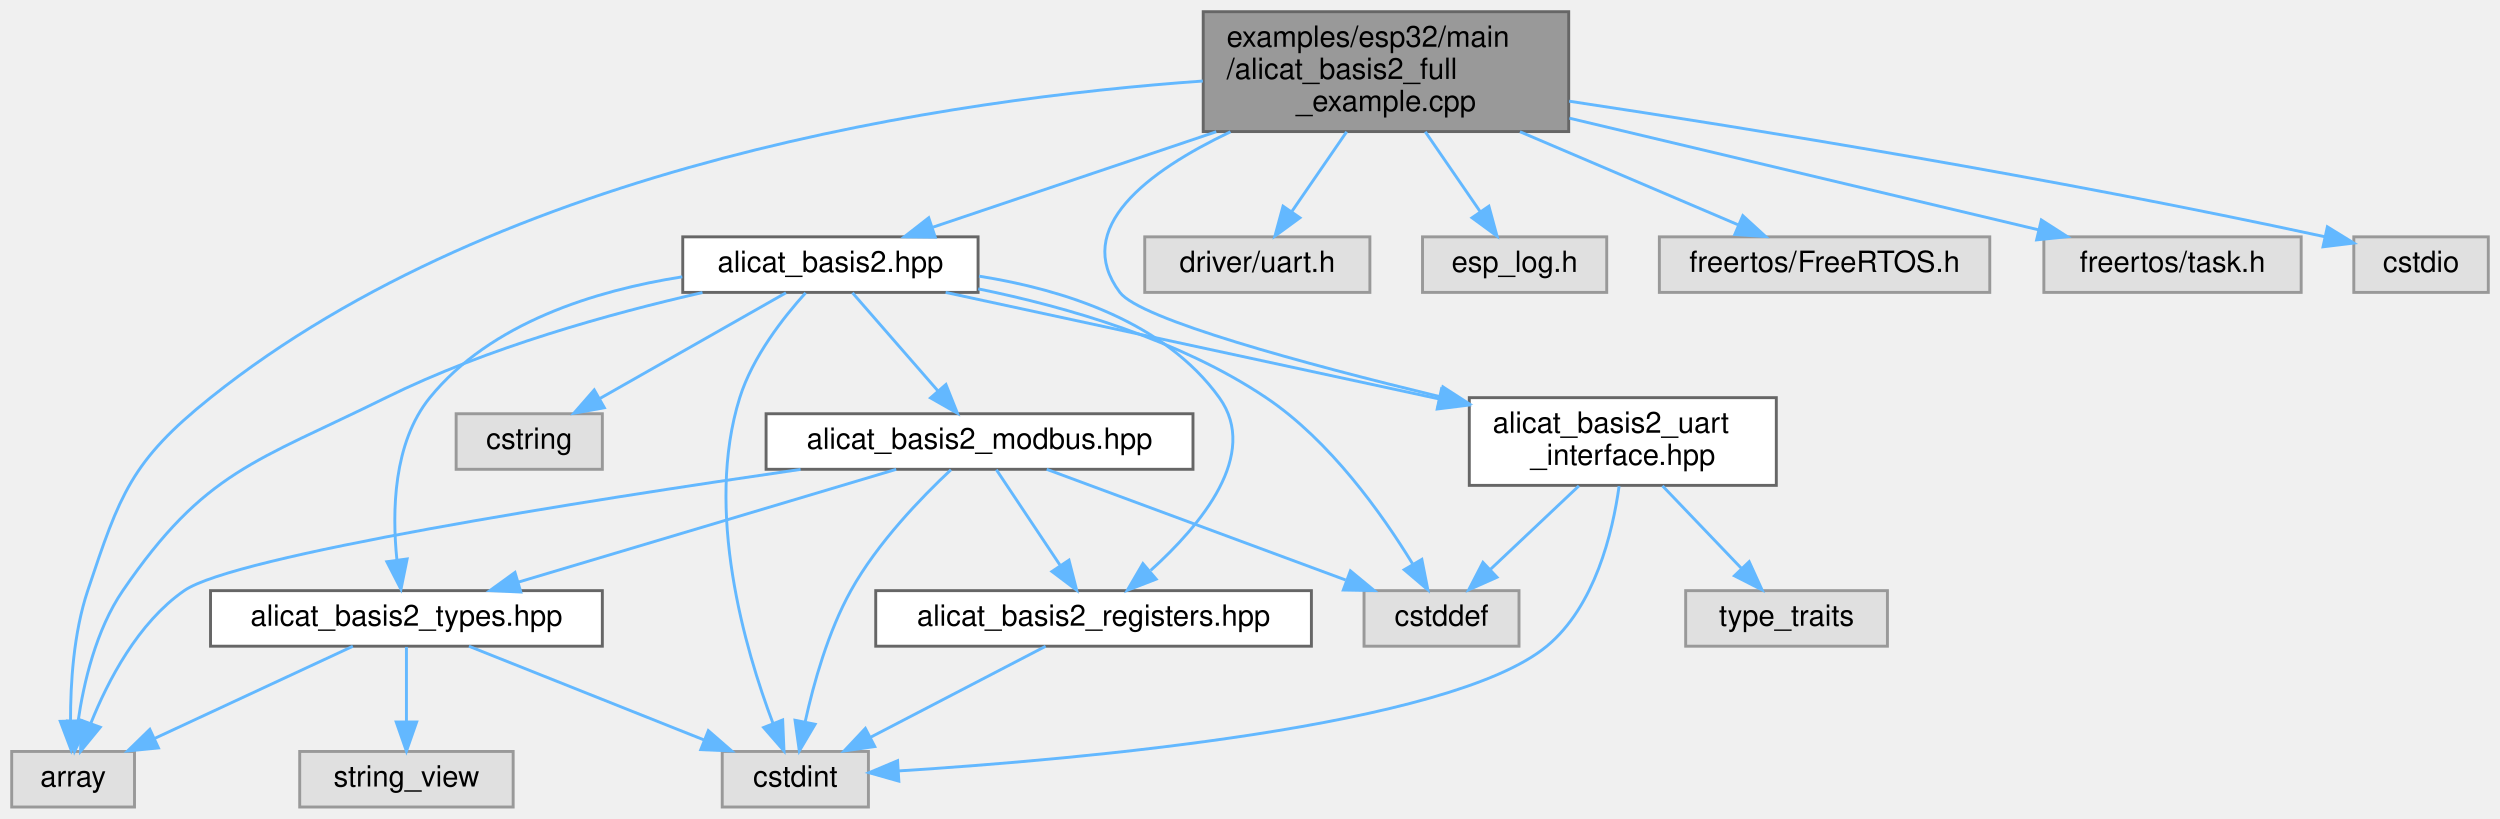
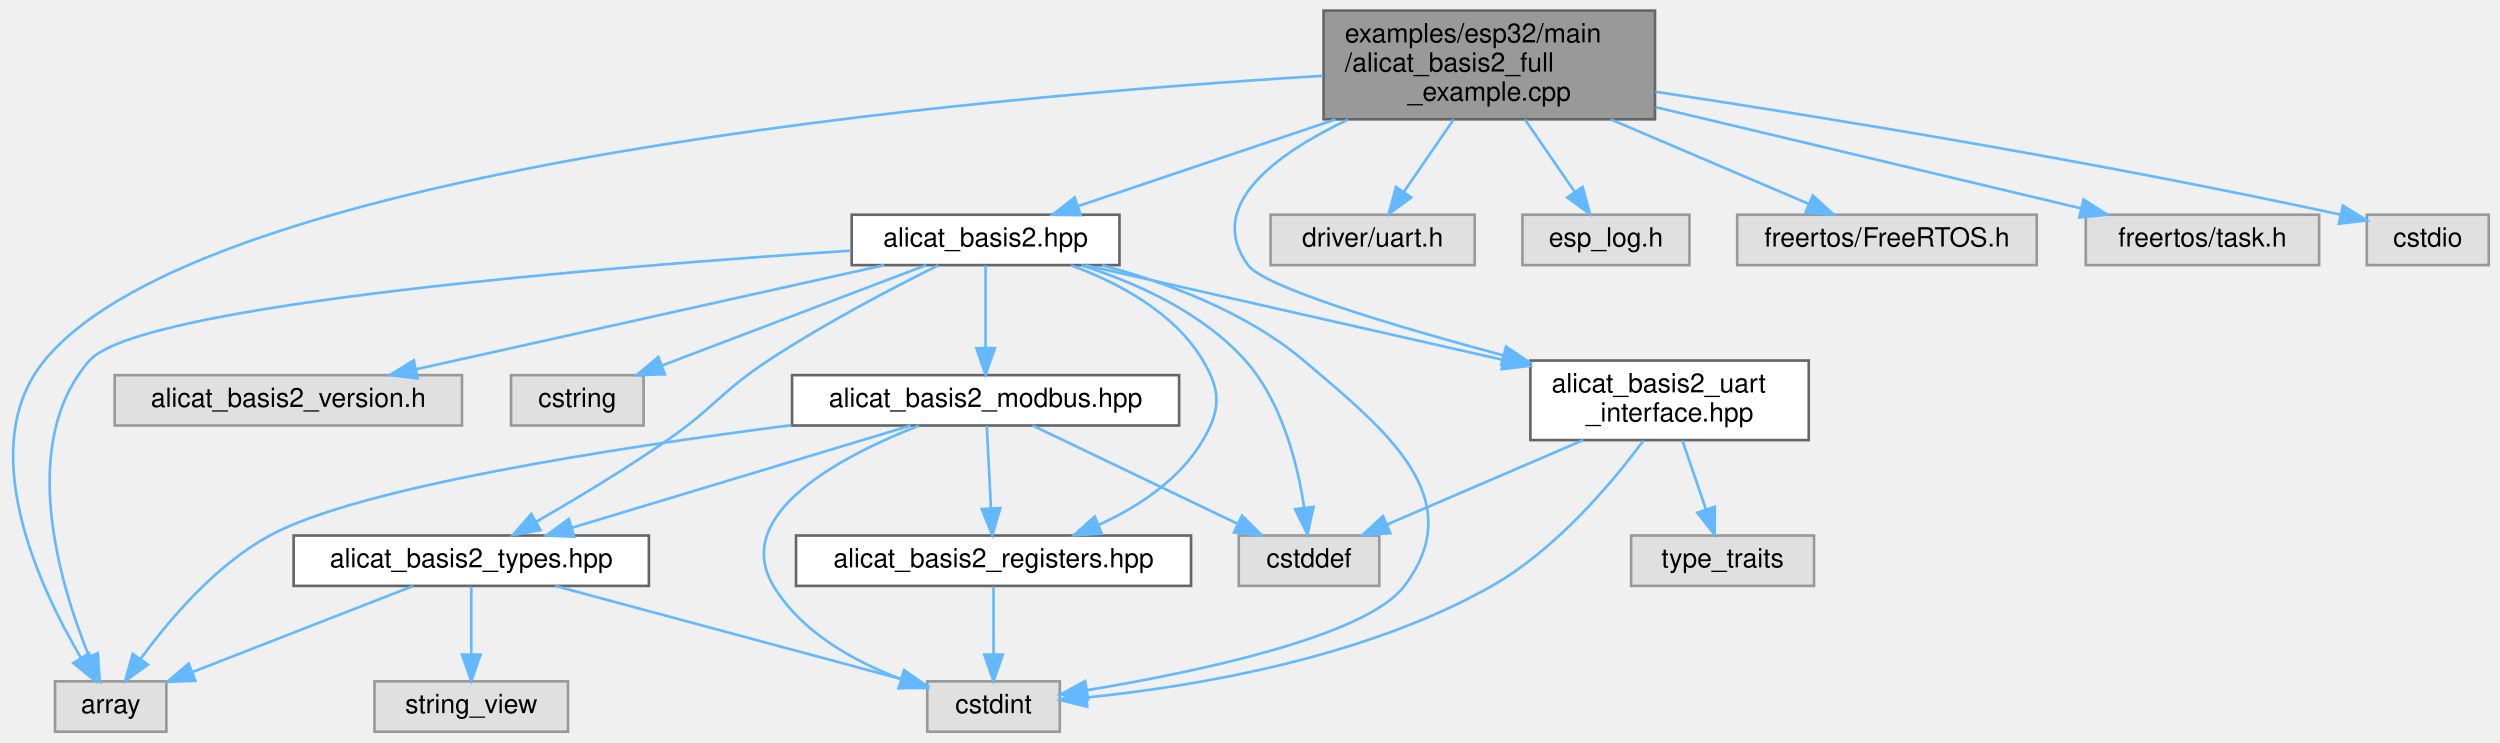
- <svg xmlns="http://www.w3.org/2000/svg" xmlns:xlink="http://www.w3.org/1999/xlink" width="855pt" height="280pt" viewBox="0.00 0.00 855.00 280.00">
+ <svg xmlns="http://www.w3.org/2000/svg" xmlns:xlink="http://www.w3.org/1999/xlink" width="943pt" height="280pt" viewBox="0.00 0.00 942.52 280.00">
  <g id="graph0" class="graph" transform="scale(1 1) rotate(0) translate(4 276)">
    <g id="Node000001" class="node">
      <g id="a_Node000001">
        <a xlink:title=" ">
-           <polygon fill="#999999" stroke="#666666" points="532.5,-272 407.5,-272 407.5,-231 532.5,-231 532.5,-272" />
-           <text text-anchor="start" x="415.5" y="-260" font-family="Helvetica,sans-Serif" font-size="10.00">examples/esp32/main</text>
-           <text text-anchor="start" x="415.5" y="-249" font-family="Helvetica,sans-Serif" font-size="10.00">/alicat_basis2_full</text>
-           <text text-anchor="middle" x="470" y="-238" font-family="Helvetica,sans-Serif" font-size="10.00">_example.cpp</text>
+           <polygon fill="#999999" stroke="#666666" points="620.02,-272 495.02,-272 495.02,-231 620.02,-231 620.02,-272" />
+           <text text-anchor="start" x="503.02" y="-260" font-family="Helvetica,sans-Serif" font-size="10.00">examples/esp32/main</text>
+           <text text-anchor="start" x="503.02" y="-249" font-family="Helvetica,sans-Serif" font-size="10.00">/alicat_basis2_full</text>
+           <text text-anchor="middle" x="557.52" y="-238" font-family="Helvetica,sans-Serif" font-size="10.00">_example.cpp</text>
        </a>
      </g>
    </g>
    <g id="Node000002" class="node">
      <g id="a_Node000002">
        <a xlink:href="alicat__basis2_8hpp.html" target="_top" xlink:title="Hardware-agnostic driver for Alicat BASIS-2 mass-flow meters and controllers (B-Series / BC-Series).">
-           <polygon fill="white" stroke="#666666" points="330.5,-195 229.5,-195 229.5,-176 330.5,-176 330.5,-195" />
-           <text text-anchor="middle" x="280" y="-183" font-family="Helvetica,sans-Serif" font-size="10.00">alicat_basis2.hpp</text>
+           <polygon fill="white" stroke="#666666" points="418.02,-195 317.02,-195 317.02,-176 418.02,-176 418.02,-195" />
+           <text text-anchor="middle" x="367.52" y="-183" font-family="Helvetica,sans-Serif" font-size="10.00">alicat_basis2.hpp</text>
        </a>
      </g>
    </g>
    <g id="edge1_Node000001_Node000002" class="edge">
      <g id="a_edge1_Node000001_Node000002">
        <a xlink:title=" ">
-           <path fill="none" stroke="#63b8ff" d="M411.96,-230.95C380.32,-220.29 342.19,-207.45 315.08,-198.31" />
-           <polygon fill="#63b8ff" stroke="#63b8ff" points="315.85,-194.88 305.26,-195.01 313.62,-201.52 315.85,-194.88" />
+           <path fill="none" stroke="#63b8ff" d="M499.48,-230.95C467.84,-220.29 429.72,-207.45 402.6,-198.31" />
+           <polygon fill="#63b8ff" stroke="#63b8ff" points="403.38,-194.88 392.78,-195.01 401.14,-201.52 403.38,-194.88" />
        </a>
      </g>
    </g>
    <g id="Node000004" class="node">
      <g id="a_Node000004">
        <a xlink:title=" ">
-           <polygon fill="#e0e0e0" stroke="#999999" points="42,-19 0,-19 0,0 42,0 42,-19" />
-           <text text-anchor="middle" x="21" y="-7" font-family="Helvetica,sans-Serif" font-size="10.00">array</text>
-         </a>
-       </g>
-     </g>
-     <g id="edge27_Node000001_Node000004" class="edge">
-       <g id="a_edge27_Node000001_Node000004">
-         <a xlink:title=" ">
-           <path fill="none" stroke="#63b8ff" d="M407.36,-248.29C321.92,-242.21 168.05,-220.02 68,-140 40.85,-118.28 37.02,-106.97 26,-74 21.17,-59.56 20.09,-42.29 20.12,-29.4" />
-           <polygon fill="#63b8ff" stroke="#63b8ff" points="23.62,-29.48 20.37,-19.39 16.62,-29.3 23.62,-29.48" />
+           <polygon fill="#e0e0e0" stroke="#999999" points="58.52,-19 16.52,-19 16.52,0 58.52,0 58.52,-19" />
+           <text text-anchor="middle" x="37.52" y="-7" font-family="Helvetica,sans-Serif" font-size="10.00">array</text>
+         </a>
+       </g>
+     </g>
+     <g id="edge28_Node000001_Node000004" class="edge">
+       <g id="a_edge28_Node000001_Node000004">
+         <a xlink:title=" ">
+           <path fill="none" stroke="#63b8ff" d="M494.6,-247.39C364.48,-239.5 72.87,-213.81 12.52,-140 -14.07,-107.48 10.3,-55.06 26.24,-27.96" />
+           <polygon fill="#63b8ff" stroke="#63b8ff" points="29.36,-29.56 31.62,-19.21 23.4,-25.9 29.36,-29.56" />
        </a>
      </g>
    </g>
    <g id="Node000010" class="node">
      <g id="a_Node000010">
        <a xlink:href="alicat__basis2__uart__interface_8hpp.html" target="_top" xlink:title="CRTP serial transport for the Alicat BASIS-2 driver.">
-           <polygon fill="white" stroke="#666666" points="603.5,-140 498.5,-140 498.5,-110 603.5,-110 603.5,-140" />
-           <text text-anchor="start" x="506.5" y="-128" font-family="Helvetica,sans-Serif" font-size="10.00">alicat_basis2_uart</text>
-           <text text-anchor="middle" x="551" y="-117" font-family="Helvetica,sans-Serif" font-size="10.00">_interface.hpp</text>
-         </a>
-       </g>
-     </g>
-     <g id="edge22_Node000001_Node000010" class="edge">
-       <g id="a_edge22_Node000001_Node000010">
-         <a xlink:title=" ">
-           <path fill="none" stroke="#63b8ff" d="M416.82,-230.93C388.47,-217.41 362.51,-197.96 379,-176 385.89,-166.82 442.06,-151.59 488.37,-140.35" />
-           <polygon fill="#63b8ff" stroke="#63b8ff" points="489.47,-143.69 498.38,-137.95 487.83,-136.88 489.47,-143.69" />
-         </a>
-       </g>
-     </g>
-     <g id="Node000013" class="node">
-       <g id="a_Node000013">
-         <a xlink:title=" ">
-           <polygon fill="#e0e0e0" stroke="#999999" points="464.5,-195 387.5,-195 387.5,-176 464.5,-176 464.5,-195" />
-           <text text-anchor="middle" x="426" y="-183" font-family="Helvetica,sans-Serif" font-size="10.00">driver/uart.h</text>
-         </a>
-       </g>
-     </g>
-     <g id="edge23_Node000001_Node000013" class="edge">
-       <g id="a_edge23_Node000001_Node000013">
-         <a xlink:title=" ">
-           <path fill="none" stroke="#63b8ff" d="M456.56,-230.95C450.55,-222.2 443.52,-211.99 437.73,-203.56" />
-           <polygon fill="#63b8ff" stroke="#63b8ff" points="440.57,-201.52 432.02,-195.26 434.8,-205.48 440.57,-201.52" />
+           <polygon fill="white" stroke="#666666" points="678.02,-140 573.02,-140 573.02,-110 678.02,-110 678.02,-140" />
+           <text text-anchor="start" x="581.02" y="-128" font-family="Helvetica,sans-Serif" font-size="10.00">alicat_basis2_uart</text>
+           <text text-anchor="middle" x="625.52" y="-117" font-family="Helvetica,sans-Serif" font-size="10.00">_interface.hpp</text>
+         </a>
+       </g>
+     </g>
+     <g id="edge23_Node000001_Node000010" class="edge">
+       <g id="a_edge23_Node000001_Node000010">
+         <a xlink:title=" ">
+           <path fill="none" stroke="#63b8ff" d="M504.19,-230.9C476.03,-217.44 450.34,-198.06 466.52,-176 472.61,-167.71 520.93,-153.22 562.72,-141.96" />
+           <polygon fill="#63b8ff" stroke="#63b8ff" points="563.86,-145.28 572.63,-139.32 562.06,-138.52 563.86,-145.28" />
        </a>
      </g>
    </g>
    <g id="Node000014" class="node">
      <g id="a_Node000014">
        <a xlink:title=" ">
-           <polygon fill="#e0e0e0" stroke="#999999" points="545.5,-195 482.5,-195 482.5,-176 545.5,-176 545.5,-195" />
-           <text text-anchor="middle" x="514" y="-183" font-family="Helvetica,sans-Serif" font-size="10.00">esp_log.h</text>
+           <polygon fill="#e0e0e0" stroke="#999999" points="552.02,-195 475.02,-195 475.02,-176 552.02,-176 552.02,-195" />
+           <text text-anchor="middle" x="513.52" y="-183" font-family="Helvetica,sans-Serif" font-size="10.00">driver/uart.h</text>
        </a>
      </g>
    </g>
    <g id="edge24_Node000001_Node000014" class="edge">
      <g id="a_edge24_Node000001_Node000014">
        <a xlink:title=" ">
-           <path fill="none" stroke="#63b8ff" d="M483.44,-230.95C489.45,-222.2 496.48,-211.99 502.27,-203.56" />
-           <polygon fill="#63b8ff" stroke="#63b8ff" points="505.2,-205.48 507.98,-195.26 499.43,-201.52 505.2,-205.48" />
+           <path fill="none" stroke="#63b8ff" d="M544.08,-230.95C538.07,-222.2 531.05,-211.99 525.25,-203.56" />
+           <polygon fill="#63b8ff" stroke="#63b8ff" points="528.1,-201.52 519.55,-195.26 522.33,-205.48 528.1,-201.52" />
        </a>
      </g>
    </g>
    <g id="Node000015" class="node">
      <g id="a_Node000015">
        <a xlink:title=" ">
-           <polygon fill="#e0e0e0" stroke="#999999" points="676.5,-195 563.5,-195 563.5,-176 676.5,-176 676.5,-195" />
-           <text text-anchor="middle" x="620" y="-183" font-family="Helvetica,sans-Serif" font-size="10.00">freertos/FreeRTOS.h</text>
+           <polygon fill="#e0e0e0" stroke="#999999" points="633.02,-195 570.02,-195 570.02,-176 633.02,-176 633.02,-195" />
+           <text text-anchor="middle" x="601.52" y="-183" font-family="Helvetica,sans-Serif" font-size="10.00">esp_log.h</text>
        </a>
      </g>
    </g>
    <g id="edge25_Node000001_Node000015" class="edge">
      <g id="a_edge25_Node000001_Node000015">
        <a xlink:title=" ">
-           <path fill="none" stroke="#63b8ff" d="M515.82,-230.95C540.07,-220.6 569.13,-208.2 590.4,-199.13" />
-           <polygon fill="#63b8ff" stroke="#63b8ff" points="592.04,-202.24 599.86,-195.09 589.29,-195.8 592.04,-202.24" />
+           <path fill="none" stroke="#63b8ff" d="M570.96,-230.95C576.98,-222.2 584,-211.99 589.8,-203.56" />
+           <polygon fill="#63b8ff" stroke="#63b8ff" points="592.72,-205.48 595.5,-195.26 586.95,-201.52 592.72,-205.48" />
        </a>
      </g>
    </g>
    <g id="Node000016" class="node">
      <g id="a_Node000016">
        <a xlink:title=" ">
-           <polygon fill="#e0e0e0" stroke="#999999" points="783,-195 695,-195 695,-176 783,-176 783,-195" />
-           <text text-anchor="middle" x="739" y="-183" font-family="Helvetica,sans-Serif" font-size="10.00">freertos/task.h</text>
+           <polygon fill="#e0e0e0" stroke="#999999" points="764.02,-195 651.02,-195 651.02,-176 764.02,-176 764.02,-195" />
+           <text text-anchor="middle" x="707.52" y="-183" font-family="Helvetica,sans-Serif" font-size="10.00">freertos/FreeRTOS.h</text>
        </a>
      </g>
    </g>
    <g id="edge26_Node000001_Node000016" class="edge">
      <g id="a_edge26_Node000001_Node000016">
        <a xlink:title=" ">
-           <path fill="none" stroke="#63b8ff" d="M532.73,-235.58C581.84,-223.89 649.01,-207.91 693.18,-197.4" />
-           <polygon fill="#63b8ff" stroke="#63b8ff" points="694.14,-200.77 703.06,-195.05 692.52,-193.96 694.14,-200.77" />
+           <path fill="none" stroke="#63b8ff" d="M603.34,-230.95C627.59,-220.6 656.66,-208.2 677.92,-199.13" />
+           <polygon fill="#63b8ff" stroke="#63b8ff" points="679.56,-202.24 687.39,-195.09 676.81,-195.8 679.56,-202.24" />
        </a>
      </g>
    </g>
    <g id="Node000017" class="node">
      <g id="a_Node000017">
        <a xlink:title=" ">
-           <polygon fill="#e0e0e0" stroke="#999999" points="847,-195 801,-195 801,-176 847,-176 847,-195" />
-           <text text-anchor="middle" x="824" y="-183" font-family="Helvetica,sans-Serif" font-size="10.00">cstdio</text>
-         </a>
-       </g>
-     </g>
-     <g id="edge28_Node000001_Node000017" class="edge">
-       <g id="a_edge28_Node000001_Node000017">
-         <a xlink:title=" ">
-           <path fill="none" stroke="#63b8ff" d="M532.65,-241.39C595.61,-231.86 695.59,-215.68 791.16,-195.02" />
-           <polygon fill="#63b8ff" stroke="#63b8ff" points="791.96,-198.43 800.99,-192.87 790.47,-191.59 791.96,-198.43" />
+           <polygon fill="#e0e0e0" stroke="#999999" points="870.52,-195 782.52,-195 782.52,-176 870.52,-176 870.52,-195" />
+           <text text-anchor="middle" x="826.52" y="-183" font-family="Helvetica,sans-Serif" font-size="10.00">freertos/task.h</text>
+         </a>
+       </g>
+     </g>
+     <g id="edge27_Node000001_Node000017" class="edge">
+       <g id="a_edge27_Node000001_Node000017">
+         <a xlink:title=" ">
+           <path fill="none" stroke="#63b8ff" d="M620.25,-235.58C669.37,-223.89 736.54,-207.91 780.7,-197.4" />
+           <polygon fill="#63b8ff" stroke="#63b8ff" points="781.66,-200.77 790.58,-195.05 780.04,-193.96 781.66,-200.77" />
+         </a>
+       </g>
+     </g>
+     <g id="Node000018" class="node">
+       <g id="a_Node000018">
+         <a xlink:title=" ">
+           <polygon fill="#e0e0e0" stroke="#999999" points="934.52,-195 888.52,-195 888.52,-176 934.52,-176 934.52,-195" />
+           <text text-anchor="middle" x="911.52" y="-183" font-family="Helvetica,sans-Serif" font-size="10.00">cstdio</text>
+         </a>
+       </g>
+     </g>
+     <g id="edge29_Node000001_Node000018" class="edge">
+       <g id="a_edge29_Node000001_Node000018">
+         <a xlink:title=" ">
+           <path fill="none" stroke="#63b8ff" d="M620.17,-241.39C683.13,-231.86 783.11,-215.68 878.68,-195.02" />
+           <polygon fill="#63b8ff" stroke="#63b8ff" points="879.49,-198.43 888.51,-192.87 877.99,-191.59 879.49,-198.43" />
        </a>
      </g>
    </g>
    <g id="Node000003" class="node">
      <g id="a_Node000003">
        <a xlink:href="alicat__basis2__modbus_8hpp.html" target="_top" xlink:title="Modbus-RTU framing and CRC-16 helpers used by the BASIS-2 driver.">
-           <polygon fill="white" stroke="#666666" points="404,-134.5 258,-134.5 258,-115.5 404,-115.5 404,-134.5" />
-           <text text-anchor="middle" x="331" y="-122.5" font-family="Helvetica,sans-Serif" font-size="10.00">alicat_basis2_modbus.hpp</text>
+           <polygon fill="white" stroke="#666666" points="440.52,-134.5 294.52,-134.5 294.52,-115.5 440.52,-115.5 440.52,-134.5" />
+           <text text-anchor="middle" x="367.52" y="-122.5" font-family="Helvetica,sans-Serif" font-size="10.00">alicat_basis2_modbus.hpp</text>
        </a>
      </g>
    </g>
    <g id="edge2_Node000002_Node000003" class="edge">
      <g id="a_edge2_Node000002_Node000003">
        <a xlink:title=" ">
-           <path fill="none" stroke="#63b8ff" d="M287.53,-175.87C295.21,-167.05 307.32,-153.16 316.81,-142.27" />
-           <polygon fill="#63b8ff" stroke="#63b8ff" points="319.51,-144.51 323.44,-134.67 314.23,-139.91 319.51,-144.51" />
-         </a>
-       </g>
-     </g>
-     <g id="edge18_Node000002_Node000004" class="edge">
-       <g id="a_edge18_Node000002_Node000004">
-         <a xlink:title=" ">
-           <path fill="none" stroke="#63b8ff" d="M236.25,-175.95C205.04,-168.84 162.64,-157.11 128,-140 83.53,-118.03 66,-114.94 38,-74 28.84,-60.61 24.61,-42.5 22.66,-29.05" />
-           <polygon fill="#63b8ff" stroke="#63b8ff" points="26.13,-28.58 21.5,-19.05 19.18,-29.39 26.13,-28.58" />
+           <path fill="none" stroke="#63b8ff" d="M367.52,-175.87C367.52,-167.75 367.52,-155.31 367.52,-144.89" />
+           <polygon fill="#63b8ff" stroke="#63b8ff" points="371.02,-144.67 367.52,-134.67 364.02,-144.67 371.02,-144.67" />
+         </a>
+       </g>
+     </g>
+     <g id="edge19_Node000002_Node000004" class="edge">
+       <g id="a_edge19_Node000002_Node000004">
+         <a xlink:title=" ">
+           <path fill="none" stroke="#63b8ff" d="M316.82,-181.46C227.14,-175.56 48.16,-161.25 29.52,-140 2.26,-108.91 18.21,-55.83 29.41,-28.28" />
+           <polygon fill="#63b8ff" stroke="#63b8ff" points="32.64,-29.63 33.38,-19.06 26.21,-26.87 32.64,-29.63" />
        </a>
      </g>
    </g>
    <g id="Node000005" class="node">
      <g id="a_Node000005">
        <a xlink:title=" ">
-           <polygon fill="#e0e0e0" stroke="#999999" points="293,-19 243,-19 243,0 293,0 293,-19" />
-           <text text-anchor="middle" x="268" y="-7" font-family="Helvetica,sans-Serif" font-size="10.00">cstdint</text>
-         </a>
-       </g>
-     </g>
-     <g id="edge19_Node000002_Node000005" class="edge">
-       <g id="a_edge19_Node000002_Node000005">
-         <a xlink:title=" ">
-           <path fill="none" stroke="#63b8ff" d="M271.52,-175.85C263.95,-167.47 253.4,-154.01 249,-140 236.91,-101.49 250.74,-54.08 260.35,-28.65" />
-           <polygon fill="#63b8ff" stroke="#63b8ff" points="263.67,-29.78 264.12,-19.19 257.16,-27.19 263.67,-29.78" />
+           <polygon fill="#e0e0e0" stroke="#999999" points="395.52,-19 345.52,-19 345.52,0 395.52,0 395.52,-19" />
+           <text text-anchor="middle" x="370.52" y="-7" font-family="Helvetica,sans-Serif" font-size="10.00">cstdint</text>
+         </a>
+       </g>
+     </g>
+     <g id="edge20_Node000002_Node000005" class="edge">
+       <g id="a_edge20_Node000002_Node000005">
+         <a xlink:title=" ">
+           <path fill="none" stroke="#63b8ff" d="M411.52,-175.94C436.04,-169.4 465.89,-158.29 487.52,-140 519.13,-113.29 550.42,-88.05 525.52,-55 511.12,-35.88 446.79,-22.45 405.67,-15.64" />
+           <polygon fill="#63b8ff" stroke="#63b8ff" points="406.19,-12.17 395.76,-14.05 405.08,-19.09 406.19,-12.17" />
        </a>
      </g>
    </g>
    <g id="Node000006" class="node">
      <g id="a_Node000006">
        <a xlink:title=" ">
-           <polygon fill="#e0e0e0" stroke="#999999" points="515.5,-74 462.5,-74 462.5,-55 515.5,-55 515.5,-74" />
-           <text text-anchor="middle" x="489" y="-62" font-family="Helvetica,sans-Serif" font-size="10.00">cstddef</text>
-         </a>
-       </g>
-     </g>
-     <g id="edge20_Node000002_Node000006" class="edge">
-       <g id="a_edge20_Node000002_Node000006">
-         <a xlink:title=" ">
-           <path fill="none" stroke="#63b8ff" d="M330.54,-177.21C361.02,-171 399.53,-159.8 429,-140 450.9,-125.29 468.72,-100.16 479.09,-83.2" />
-           <polygon fill="#63b8ff" stroke="#63b8ff" points="482.27,-84.69 484.32,-74.29 476.24,-81.15 482.27,-84.69" />
+           <polygon fill="#e0e0e0" stroke="#999999" points="516.02,-74 463.02,-74 463.02,-55 516.02,-55 516.02,-74" />
+           <text text-anchor="middle" x="489.52" y="-62" font-family="Helvetica,sans-Serif" font-size="10.00">cstddef</text>
+         </a>
+       </g>
+     </g>
+     <g id="edge21_Node000002_Node000006" class="edge">
+       <g id="a_edge21_Node000002_Node000006">
+         <a xlink:title=" ">
+           <path fill="none" stroke="#63b8ff" d="M403.63,-175.95C424.34,-169.32 449.36,-158.13 465.52,-140 479.34,-124.51 485.21,-100.98 487.7,-84.52" />
+           <polygon fill="#63b8ff" stroke="#63b8ff" points="491.19,-84.79 488.94,-74.44 484.25,-83.94 491.19,-84.79" />
        </a>
      </g>
    </g>
    <g id="Node000007" class="node">
      <g id="a_Node000007">
        <a xlink:href="alicat__basis2__registers_8hpp.html" target="_top" xlink:title="Modbus-RTU holding-register addresses for Alicat BASIS-2.">
-           <polygon fill="white" stroke="#666666" points="444.5,-74 295.5,-74 295.5,-55 444.5,-55 444.5,-74" />
-           <text text-anchor="middle" x="370" y="-62" font-family="Helvetica,sans-Serif" font-size="10.00">alicat_basis2_registers.hpp</text>
+           <polygon fill="white" stroke="#666666" points="445.02,-74 296.02,-74 296.02,-55 445.02,-55 445.02,-74" />
+           <text text-anchor="middle" x="370.52" y="-62" font-family="Helvetica,sans-Serif" font-size="10.00">alicat_basis2_registers.hpp</text>
        </a>
      </g>
    </g>
    <g id="edge12_Node000002_Node000007" class="edge">
      <g id="a_edge12_Node000002_Node000007">
        <a xlink:title=" ">
-           <path fill="none" stroke="#63b8ff" d="M330.83,-181.55C359.97,-176.93 394.36,-165.89 413,-140 426.95,-120.63 406.71,-96.4 389.55,-80.94" />
-           <polygon fill="#63b8ff" stroke="#63b8ff" points="391.41,-77.93 381.53,-74.11 386.87,-83.26 391.41,-77.93" />
+           <path fill="none" stroke="#63b8ff" d="M399.74,-175.92C417.78,-169.29 438.76,-158.09 449.52,-140 456.34,-128.54 456.25,-121.51 449.52,-110 440.84,-95.14 425.17,-84.86 410.06,-77.95" />
+           <polygon fill="#63b8ff" stroke="#63b8ff" points="411.37,-74.71 400.79,-74.08 408.67,-81.17 411.37,-74.71" />
        </a>
      </g>
    </g>
    <g id="Node000008" class="node">
      <g id="a_Node000008">
        <a xlink:href="alicat__basis2__types_8hpp.html" target="_top" xlink:title="Public type definitions for the Alicat BASIS-2 driver.">
-           <polygon fill="white" stroke="#666666" points="202,-74 68,-74 68,-55 202,-55 202,-74" />
-           <text text-anchor="middle" x="135" y="-62" font-family="Helvetica,sans-Serif" font-size="10.00">alicat_basis2_types.hpp</text>
+           <polygon fill="white" stroke="#666666" points="240.52,-74 106.52,-74 106.52,-55 240.52,-55 240.52,-74" />
+           <text text-anchor="middle" x="173.52" y="-62" font-family="Helvetica,sans-Serif" font-size="10.00">alicat_basis2_types.hpp</text>
        </a>
      </g>
    </g>
    <g id="edge13_Node000002_Node000008" class="edge">
      <g id="a_edge13_Node000002_Node000008">
        <a xlink:title=" ">
-           <path fill="none" stroke="#63b8ff" d="M229.35,-181.33C199.58,-176.66 163.8,-165.63 143,-140 130.48,-124.57 130.05,-101.03 131.74,-84.55" />
-           <polygon fill="#63b8ff" stroke="#63b8ff" points="135.24,-84.84 133.13,-74.46 128.3,-83.89 135.24,-84.84" />
+           <path fill="none" stroke="#63b8ff" d="M349.74,-175.96C332.79,-167.56 306.76,-153.99 285.52,-140 267.56,-128.16 265.22,-122.24 247.52,-110 231.54,-98.95 212.77,-87.68 198.14,-79.25" />
+           <polygon fill="#63b8ff" stroke="#63b8ff" points="199.61,-76.06 189.19,-74.15 196.14,-82.14 199.61,-76.06" />
        </a>
      </g>
    </g>
    <g id="edge14_Node000002_Node000010" class="edge">
      <g id="a_edge14_Node000002_Node000010">
        <a xlink:title=" ">
-           <path fill="none" stroke="#63b8ff" d="M319.41,-175.99C363.68,-166.44 436.14,-150.79 488.23,-139.55" />
-           <polygon fill="#63b8ff" stroke="#63b8ff" points="488.99,-142.97 498.03,-137.43 487.52,-136.12 488.99,-142.97" />
+           <path fill="none" stroke="#63b8ff" d="M405.04,-175.99C446.36,-166.63 513.47,-151.41 562.81,-140.22" />
+           <polygon fill="#63b8ff" stroke="#63b8ff" points="563.77,-143.59 572.74,-137.97 562.22,-136.77 563.77,-143.59" />
        </a>
      </g>
    </g>
    <g id="Node000012" class="node">
      <g id="a_Node000012">
        <a xlink:title=" ">
-           <polygon fill="#e0e0e0" stroke="#999999" points="202,-134.5 152,-134.5 152,-115.5 202,-115.5 202,-134.5" />
-           <text text-anchor="middle" x="177" y="-122.5" font-family="Helvetica,sans-Serif" font-size="10.00">cstring</text>
-         </a>
-       </g>
-     </g>
-     <g id="edge21_Node000002_Node000012" class="edge">
-       <g id="a_edge21_Node000002_Node000012">
-         <a xlink:title=" ">
-           <path fill="none" stroke="#63b8ff" d="M264.8,-175.87C247.99,-166.32 220.68,-150.81 200.98,-139.62" />
-           <polygon fill="#63b8ff" stroke="#63b8ff" points="202.68,-136.56 192.26,-134.67 199.23,-142.65 202.68,-136.56" />
+           <polygon fill="#e0e0e0" stroke="#999999" points="170.02,-134.5 39.02,-134.5 39.02,-115.5 170.02,-115.5 170.02,-134.5" />
+           <text text-anchor="middle" x="104.52" y="-122.5" font-family="Helvetica,sans-Serif" font-size="10.00">alicat_basis2_version.h</text>
+         </a>
+       </g>
+     </g>
+     <g id="edge18_Node000002_Node000012" class="edge">
+       <g id="a_edge18_Node000002_Node000012">
+         <a xlink:title=" ">
+           <path fill="none" stroke="#63b8ff" d="M329.28,-175.99C282.53,-165.6 203.39,-147.99 152.58,-136.69" />
+           <polygon fill="#63b8ff" stroke="#63b8ff" points="153.33,-133.27 142.81,-134.52 151.81,-140.1 153.33,-133.27" />
+         </a>
+       </g>
+     </g>
+     <g id="Node000013" class="node">
+       <g id="a_Node000013">
+         <a xlink:title=" ">
+           <polygon fill="#e0e0e0" stroke="#999999" points="238.52,-134.5 188.52,-134.5 188.52,-115.5 238.52,-115.5 238.52,-134.5" />
+           <text text-anchor="middle" x="213.52" y="-122.5" font-family="Helvetica,sans-Serif" font-size="10.00">cstring</text>
+         </a>
+       </g>
+     </g>
+     <g id="edge22_Node000002_Node000013" class="edge">
+       <g id="a_edge22_Node000002_Node000013">
+         <a xlink:title=" ">
+           <path fill="none" stroke="#63b8ff" d="M345.13,-175.99C318.9,-166.03 275.25,-149.45 245.47,-138.13" />
+           <polygon fill="#63b8ff" stroke="#63b8ff" points="246.53,-134.8 235.94,-134.52 244.05,-141.34 246.53,-134.8" />
        </a>
      </g>
    </g>
    <g id="edge3_Node000003_Node000004" class="edge">
      <g id="a_edge3_Node000003_Node000004">
        <a xlink:title=" ">
-           <path fill="none" stroke="#63b8ff" d="M269.79,-115.47C194.96,-104.62 76.11,-85.87 59,-74 43.2,-63.04 32.89,-43.19 27.04,-28.59" />
-           <polygon fill="#63b8ff" stroke="#63b8ff" points="30.29,-27.28 23.57,-19.09 23.72,-29.68 30.29,-27.28" />
+           <path fill="none" stroke="#63b8ff" d="M294.3,-115.63C226.3,-106.92 130.71,-92.06 97.52,-74 77,-62.83 59.45,-42.11 48.73,-27.38" />
+           <polygon fill="#63b8ff" stroke="#63b8ff" points="51.56,-25.32 42.97,-19.12 45.82,-29.33 51.56,-25.32" />
        </a>
      </g>
    </g>
    <g id="edge4_Node000003_Node000005" class="edge">
      <g id="a_edge4_Node000003_Node000005">
        <a xlink:title=" ">
-           <path fill="none" stroke="#63b8ff" d="M321.23,-115.35C311.29,-106.05 296.08,-90.38 287,-74 279.23,-59.99 274.29,-42.44 271.41,-29.34" />
-           <polygon fill="#63b8ff" stroke="#63b8ff" points="274.77,-28.3 269.37,-19.18 267.9,-29.67 274.77,-28.3" />
+           <path fill="none" stroke="#63b8ff" d="M342.36,-115.43C313.25,-104.04 271.27,-82.15 287.52,-55 298.01,-37.48 318.01,-26.46 335.76,-19.78" />
+           <polygon fill="#63b8ff" stroke="#63b8ff" points="336.99,-23.05 345.31,-16.49 334.71,-16.43 336.99,-23.05" />
        </a>
      </g>
    </g>
    <g id="edge5_Node000003_Node000006" class="edge">
      <g id="a_edge5_Node000003_Node000006">
        <a xlink:title=" ">
-           <path fill="none" stroke="#63b8ff" d="M353.97,-115.49C380.89,-105.53 425.67,-88.95 456.23,-77.63" />
-           <polygon fill="#63b8ff" stroke="#63b8ff" points="457.84,-80.77 466,-74.02 455.4,-74.21 457.84,-80.77" />
+           <path fill="none" stroke="#63b8ff" d="M385.26,-115.49C405.59,-105.75 439.13,-89.66 462.66,-78.38" />
+           <polygon fill="#63b8ff" stroke="#63b8ff" points="464.26,-81.5 471.76,-74.02 461.23,-75.18 464.26,-81.5" />
        </a>
      </g>
    </g>
    <g id="edge6_Node000003_Node000007" class="edge">
      <g id="a_edge6_Node000003_Node000007">
        <a xlink:title=" ">
-           <path fill="none" stroke="#63b8ff" d="M336.75,-115.37C342.46,-106.81 351.35,-93.47 358.51,-82.74" />
-           <polygon fill="#63b8ff" stroke="#63b8ff" points="361.59,-84.43 364.22,-74.17 355.76,-80.55 361.59,-84.43" />
+           <path fill="none" stroke="#63b8ff" d="M367.97,-115.37C368.38,-107.25 369.02,-94.81 369.55,-84.39" />
+           <polygon fill="#63b8ff" stroke="#63b8ff" points="373.06,-84.33 370.08,-74.17 366.07,-83.97 373.06,-84.33" />
        </a>
      </g>
    </g>
    <g id="edge8_Node000003_Node000008" class="edge">
      <g id="a_edge8_Node000003_Node000008">
        <a xlink:title=" ">
-           <path fill="none" stroke="#63b8ff" d="M302.5,-115.49C268.39,-105.31 211.13,-88.22 173.21,-76.9" />
-           <polygon fill="#63b8ff" stroke="#63b8ff" points="174.12,-73.52 163.53,-74.02 172.12,-80.23 174.12,-73.52" />
+           <path fill="none" stroke="#63b8ff" d="M339.31,-115.49C305.55,-105.31 248.88,-88.22 211.34,-76.9" />
+           <polygon fill="#63b8ff" stroke="#63b8ff" points="212.35,-73.55 201.77,-74.02 210.33,-80.25 212.35,-73.55" />
        </a>
      </g>
    </g>
    <g id="edge7_Node000007_Node000005" class="edge">
      <g id="a_edge7_Node000007_Node000005">
        <a xlink:title=" ">
-           <path fill="none" stroke="#63b8ff" d="M353.61,-54.98C337.43,-46.57 312.43,-33.59 293.62,-23.81" />
-           <polygon fill="#63b8ff" stroke="#63b8ff" points="295.17,-20.68 284.69,-19.17 291.95,-26.89 295.17,-20.68" />
+           <path fill="none" stroke="#63b8ff" d="M370.52,-54.75C370.52,-47.8 370.52,-37.85 370.52,-29.13" />
+           <polygon fill="#63b8ff" stroke="#63b8ff" points="374.02,-29.09 370.52,-19.09 367.02,-29.09 374.02,-29.09" />
        </a>
      </g>
    </g>
    <g id="edge9_Node000008_Node000004" class="edge">
      <g id="a_edge9_Node000008_Node000004">
        <a xlink:title=" ">
-           <path fill="none" stroke="#63b8ff" d="M116.68,-54.98C98.34,-46.46 69.89,-33.23 48.77,-23.41" />
-           <polygon fill="#63b8ff" stroke="#63b8ff" points="50.19,-20.21 39.65,-19.17 47.24,-26.56 50.19,-20.21" />
+           <path fill="none" stroke="#63b8ff" d="M151.67,-54.98C129.13,-46.2 93.79,-32.43 68.4,-22.53" />
+           <polygon fill="#63b8ff" stroke="#63b8ff" points="69.46,-19.19 58.87,-18.82 66.92,-25.71 69.46,-19.19" />
        </a>
      </g>
    </g>
    <g id="edge10_Node000008_Node000005" class="edge">
      <g id="a_edge10_Node000008_Node000005">
        <a xlink:title=" ">
-           <path fill="none" stroke="#63b8ff" d="M156.37,-54.98C178.15,-46.3 212.16,-32.75 236.92,-22.88" />
-           <polygon fill="#63b8ff" stroke="#63b8ff" points="238.25,-26.12 246.24,-19.17 235.66,-19.62 238.25,-26.12" />
+           <path fill="none" stroke="#63b8ff" d="M205.17,-54.98C240.87,-45.38 298.73,-29.82 335.68,-19.87" />
+           <polygon fill="#63b8ff" stroke="#63b8ff" points="336.76,-23.21 345.51,-17.23 334.95,-16.45 336.76,-23.21" />
        </a>
      </g>
    </g>
    <g id="Node000009" class="node">
      <g id="a_Node000009">
        <a xlink:title=" ">
-           <polygon fill="#e0e0e0" stroke="#999999" points="171.5,-19 98.5,-19 98.5,0 171.5,0 171.5,-19" />
-           <text text-anchor="middle" x="135" y="-7" font-family="Helvetica,sans-Serif" font-size="10.00">string_view</text>
+           <polygon fill="#e0e0e0" stroke="#999999" points="210.02,-19 137.02,-19 137.02,0 210.02,0 210.02,-19" />
+           <text text-anchor="middle" x="173.52" y="-7" font-family="Helvetica,sans-Serif" font-size="10.00">string_view</text>
        </a>
      </g>
    </g>
    <g id="edge11_Node000008_Node000009" class="edge">
      <g id="a_edge11_Node000008_Node000009">
        <a xlink:title=" ">
-           <path fill="none" stroke="#63b8ff" d="M135,-54.75C135,-47.8 135,-37.85 135,-29.13" />
-           <polygon fill="#63b8ff" stroke="#63b8ff" points="138.5,-29.09 135,-19.09 131.5,-29.09 138.5,-29.09" />
+           <path fill="none" stroke="#63b8ff" d="M173.52,-54.75C173.52,-47.8 173.52,-37.85 173.52,-29.13" />
+           <polygon fill="#63b8ff" stroke="#63b8ff" points="177.02,-29.09 173.52,-19.09 170.02,-29.09 177.02,-29.09" />
        </a>
      </g>
    </g>
    <g id="edge15_Node000010_Node000005" class="edge">
      <g id="a_edge15_Node000010_Node000005">
        <a xlink:title=" ">
-           <path fill="none" stroke="#63b8ff" d="M549.73,-109.72C547.52,-93.84 541.48,-68.62 525,-55 491.76,-27.52 365.7,-16.3 303.35,-12.35" />
-           <polygon fill="#63b8ff" stroke="#63b8ff" points="303.4,-8.85 293.2,-11.74 302.97,-15.84 303.4,-8.85" />
+           <path fill="none" stroke="#63b8ff" d="M615.65,-109.77C603.9,-93.93 582.77,-68.76 558.52,-55 510.03,-27.47 445.23,-16.93 405.76,-12.92" />
+           <polygon fill="#63b8ff" stroke="#63b8ff" points="405.85,-9.42 395.57,-11.98 405.2,-16.39 405.85,-9.42" />
        </a>
      </g>
    </g>
    <g id="edge16_Node000010_Node000006" class="edge">
      <g id="a_edge16_Node000010_Node000006">
        <a xlink:title=" ">
-           <path fill="none" stroke="#63b8ff" d="M535.99,-109.84C526.81,-101.17 515.05,-90.08 505.59,-81.15" />
-           <polygon fill="#63b8ff" stroke="#63b8ff" points="507.97,-78.58 498.29,-74.27 503.16,-83.67 507.97,-78.58" />
+           <path fill="none" stroke="#63b8ff" d="M592.95,-109.99C570.46,-100.31 540.8,-87.56 519.01,-78.18" />
+           <polygon fill="#63b8ff" stroke="#63b8ff" points="520.18,-74.88 509.61,-74.14 517.41,-81.31 520.18,-74.88" />
        </a>
      </g>
    </g>
    <g id="Node000011" class="node">
      <g id="a_Node000011">
        <a xlink:title=" ">
-           <polygon fill="#e0e0e0" stroke="#999999" points="641.5,-74 572.5,-74 572.5,-55 641.5,-55 641.5,-74" />
-           <text text-anchor="middle" x="607" y="-62" font-family="Helvetica,sans-Serif" font-size="10.00">type_traits</text>
+           <polygon fill="#e0e0e0" stroke="#999999" points="680.02,-74 611.02,-74 611.02,-55 680.02,-55 680.02,-74" />
+           <text text-anchor="middle" x="645.52" y="-62" font-family="Helvetica,sans-Serif" font-size="10.00">type_traits</text>
        </a>
      </g>
    </g>
    <g id="edge17_Node000010_Node000011" class="edge">
      <g id="a_edge17_Node000010_Node000011">
        <a xlink:title=" ">
-           <path fill="none" stroke="#63b8ff" d="M564.56,-109.84C572.68,-101.35 583.05,-90.52 591.5,-81.69" />
-           <polygon fill="#63b8ff" stroke="#63b8ff" points="594.22,-83.91 598.61,-74.27 589.17,-79.07 594.22,-83.91" />
+           <path fill="none" stroke="#63b8ff" d="M630.36,-109.84C633.03,-102.04 636.37,-92.27 639.24,-83.89" />
+           <polygon fill="#63b8ff" stroke="#63b8ff" points="642.6,-84.86 642.53,-74.27 635.98,-82.6 642.6,-84.86" />
        </a>
      </g>
    </g>
  </g>
</svg>
